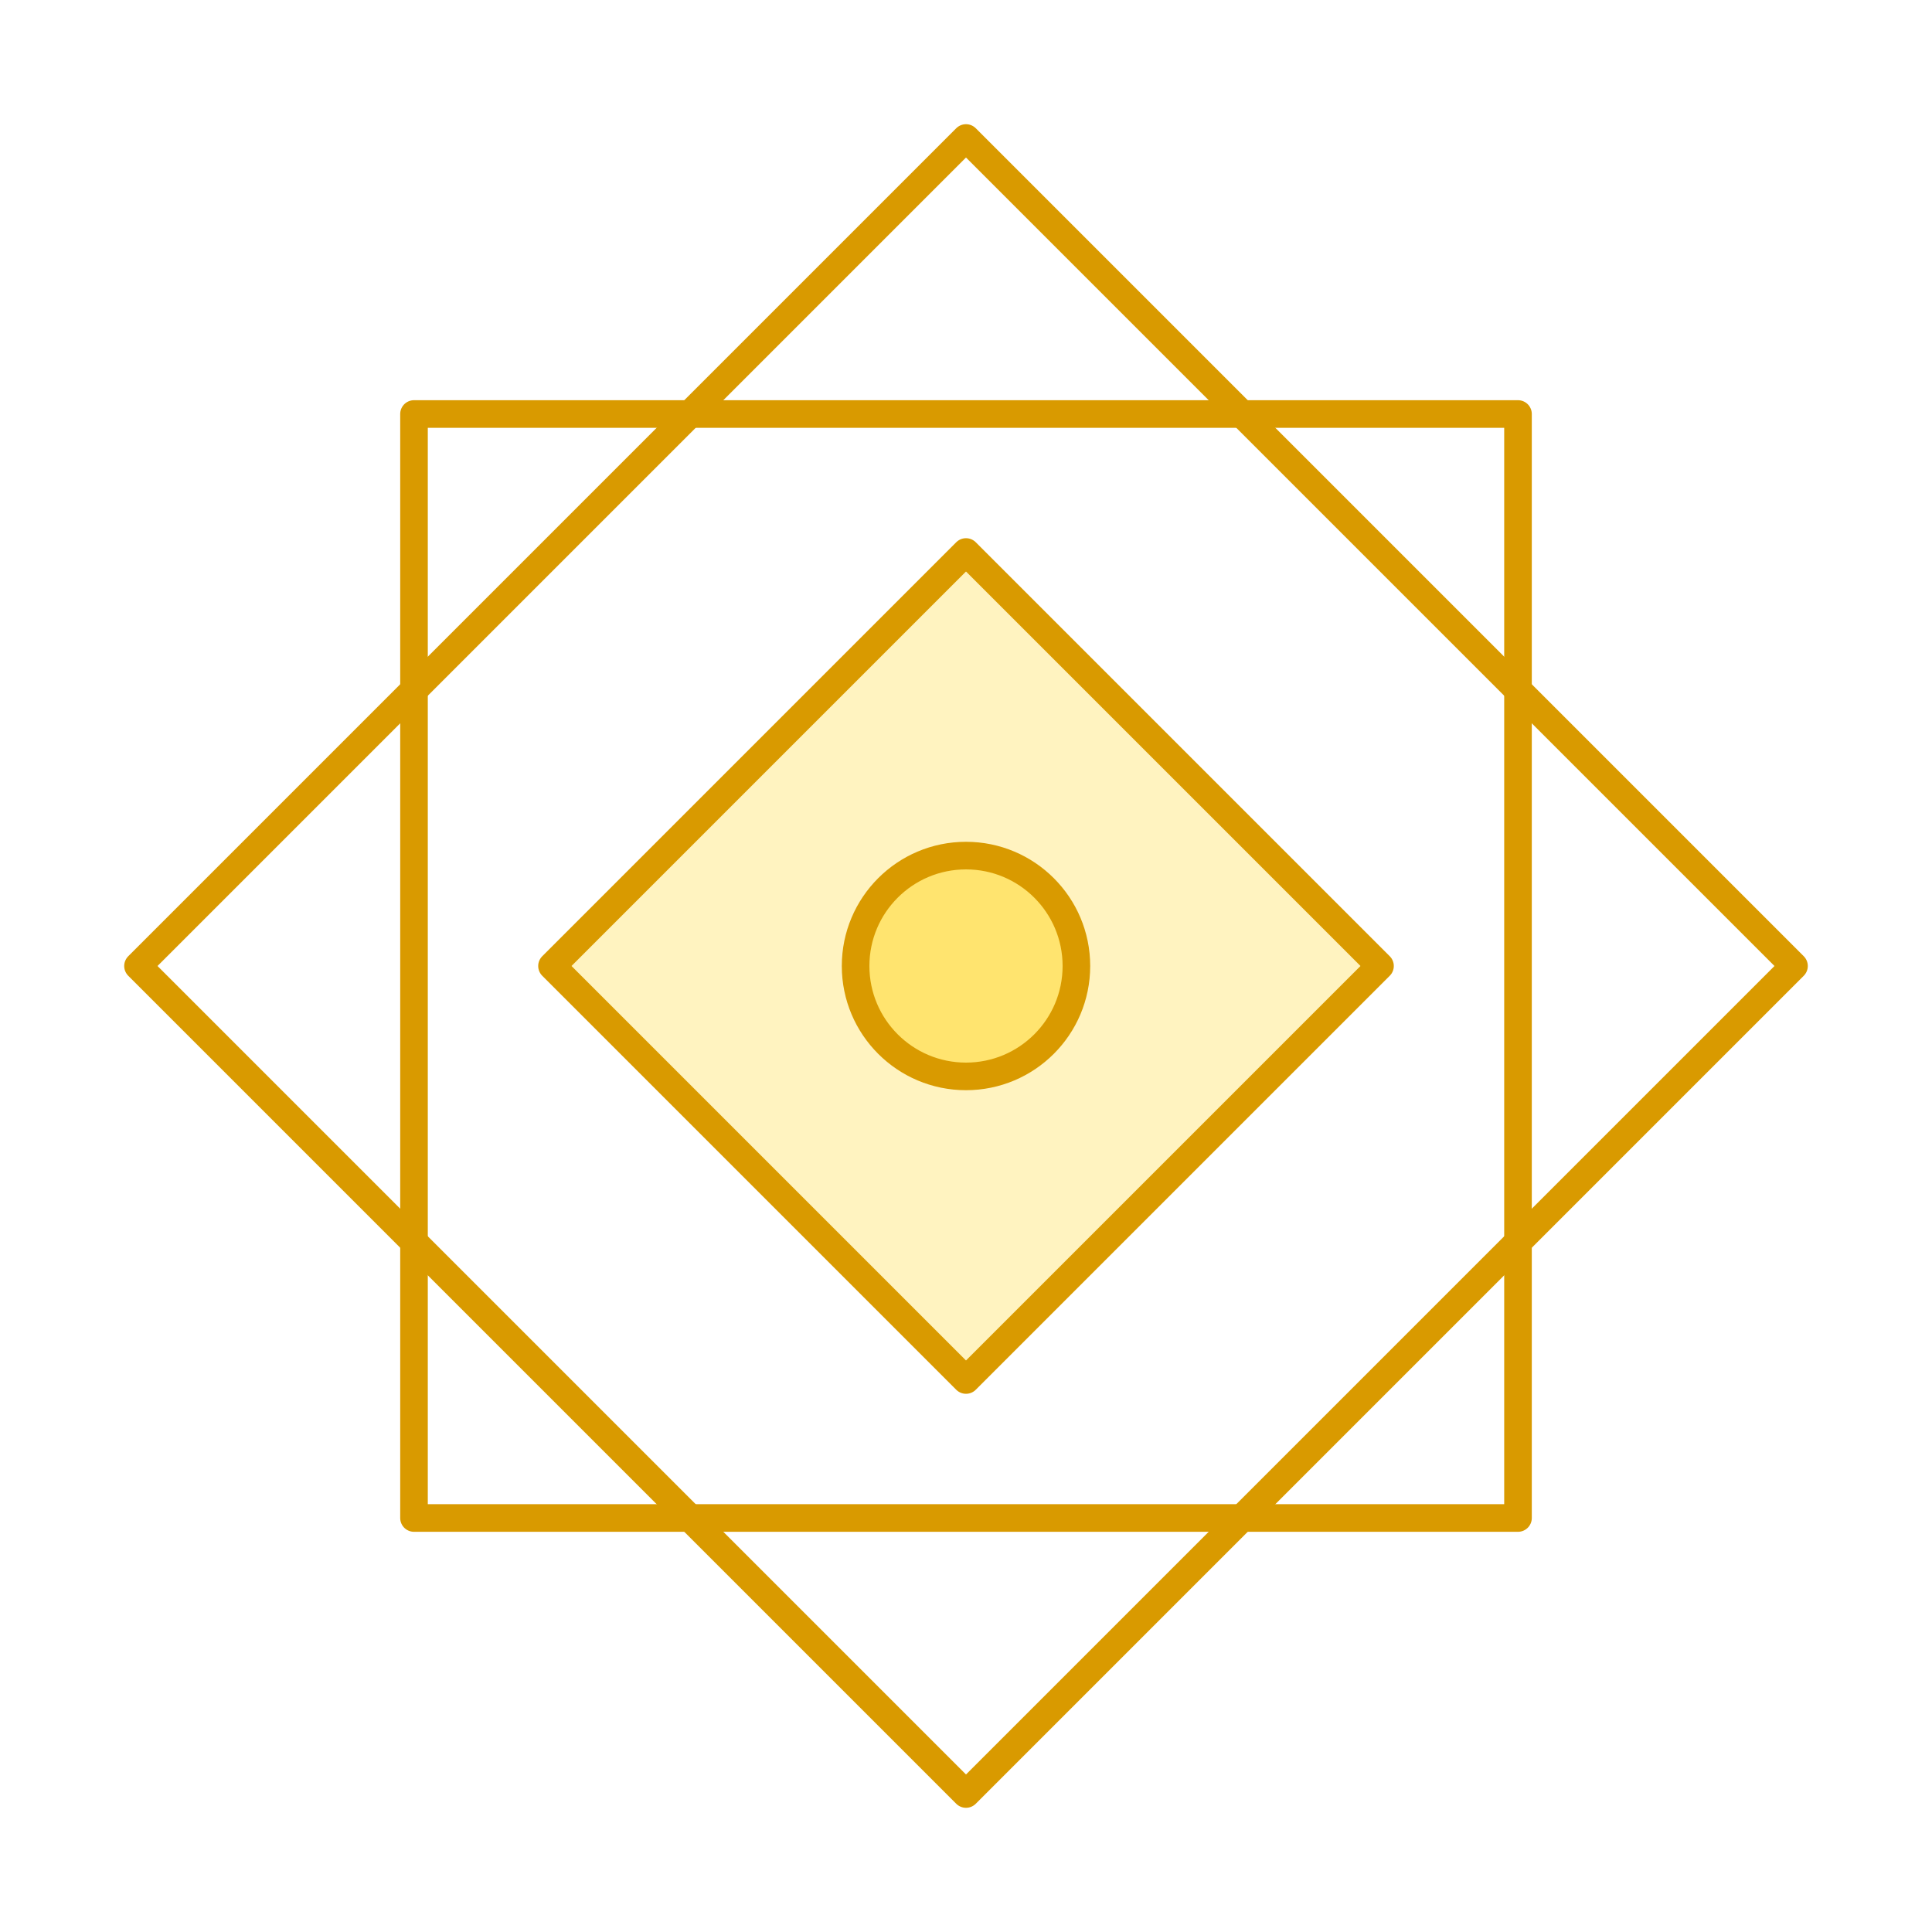
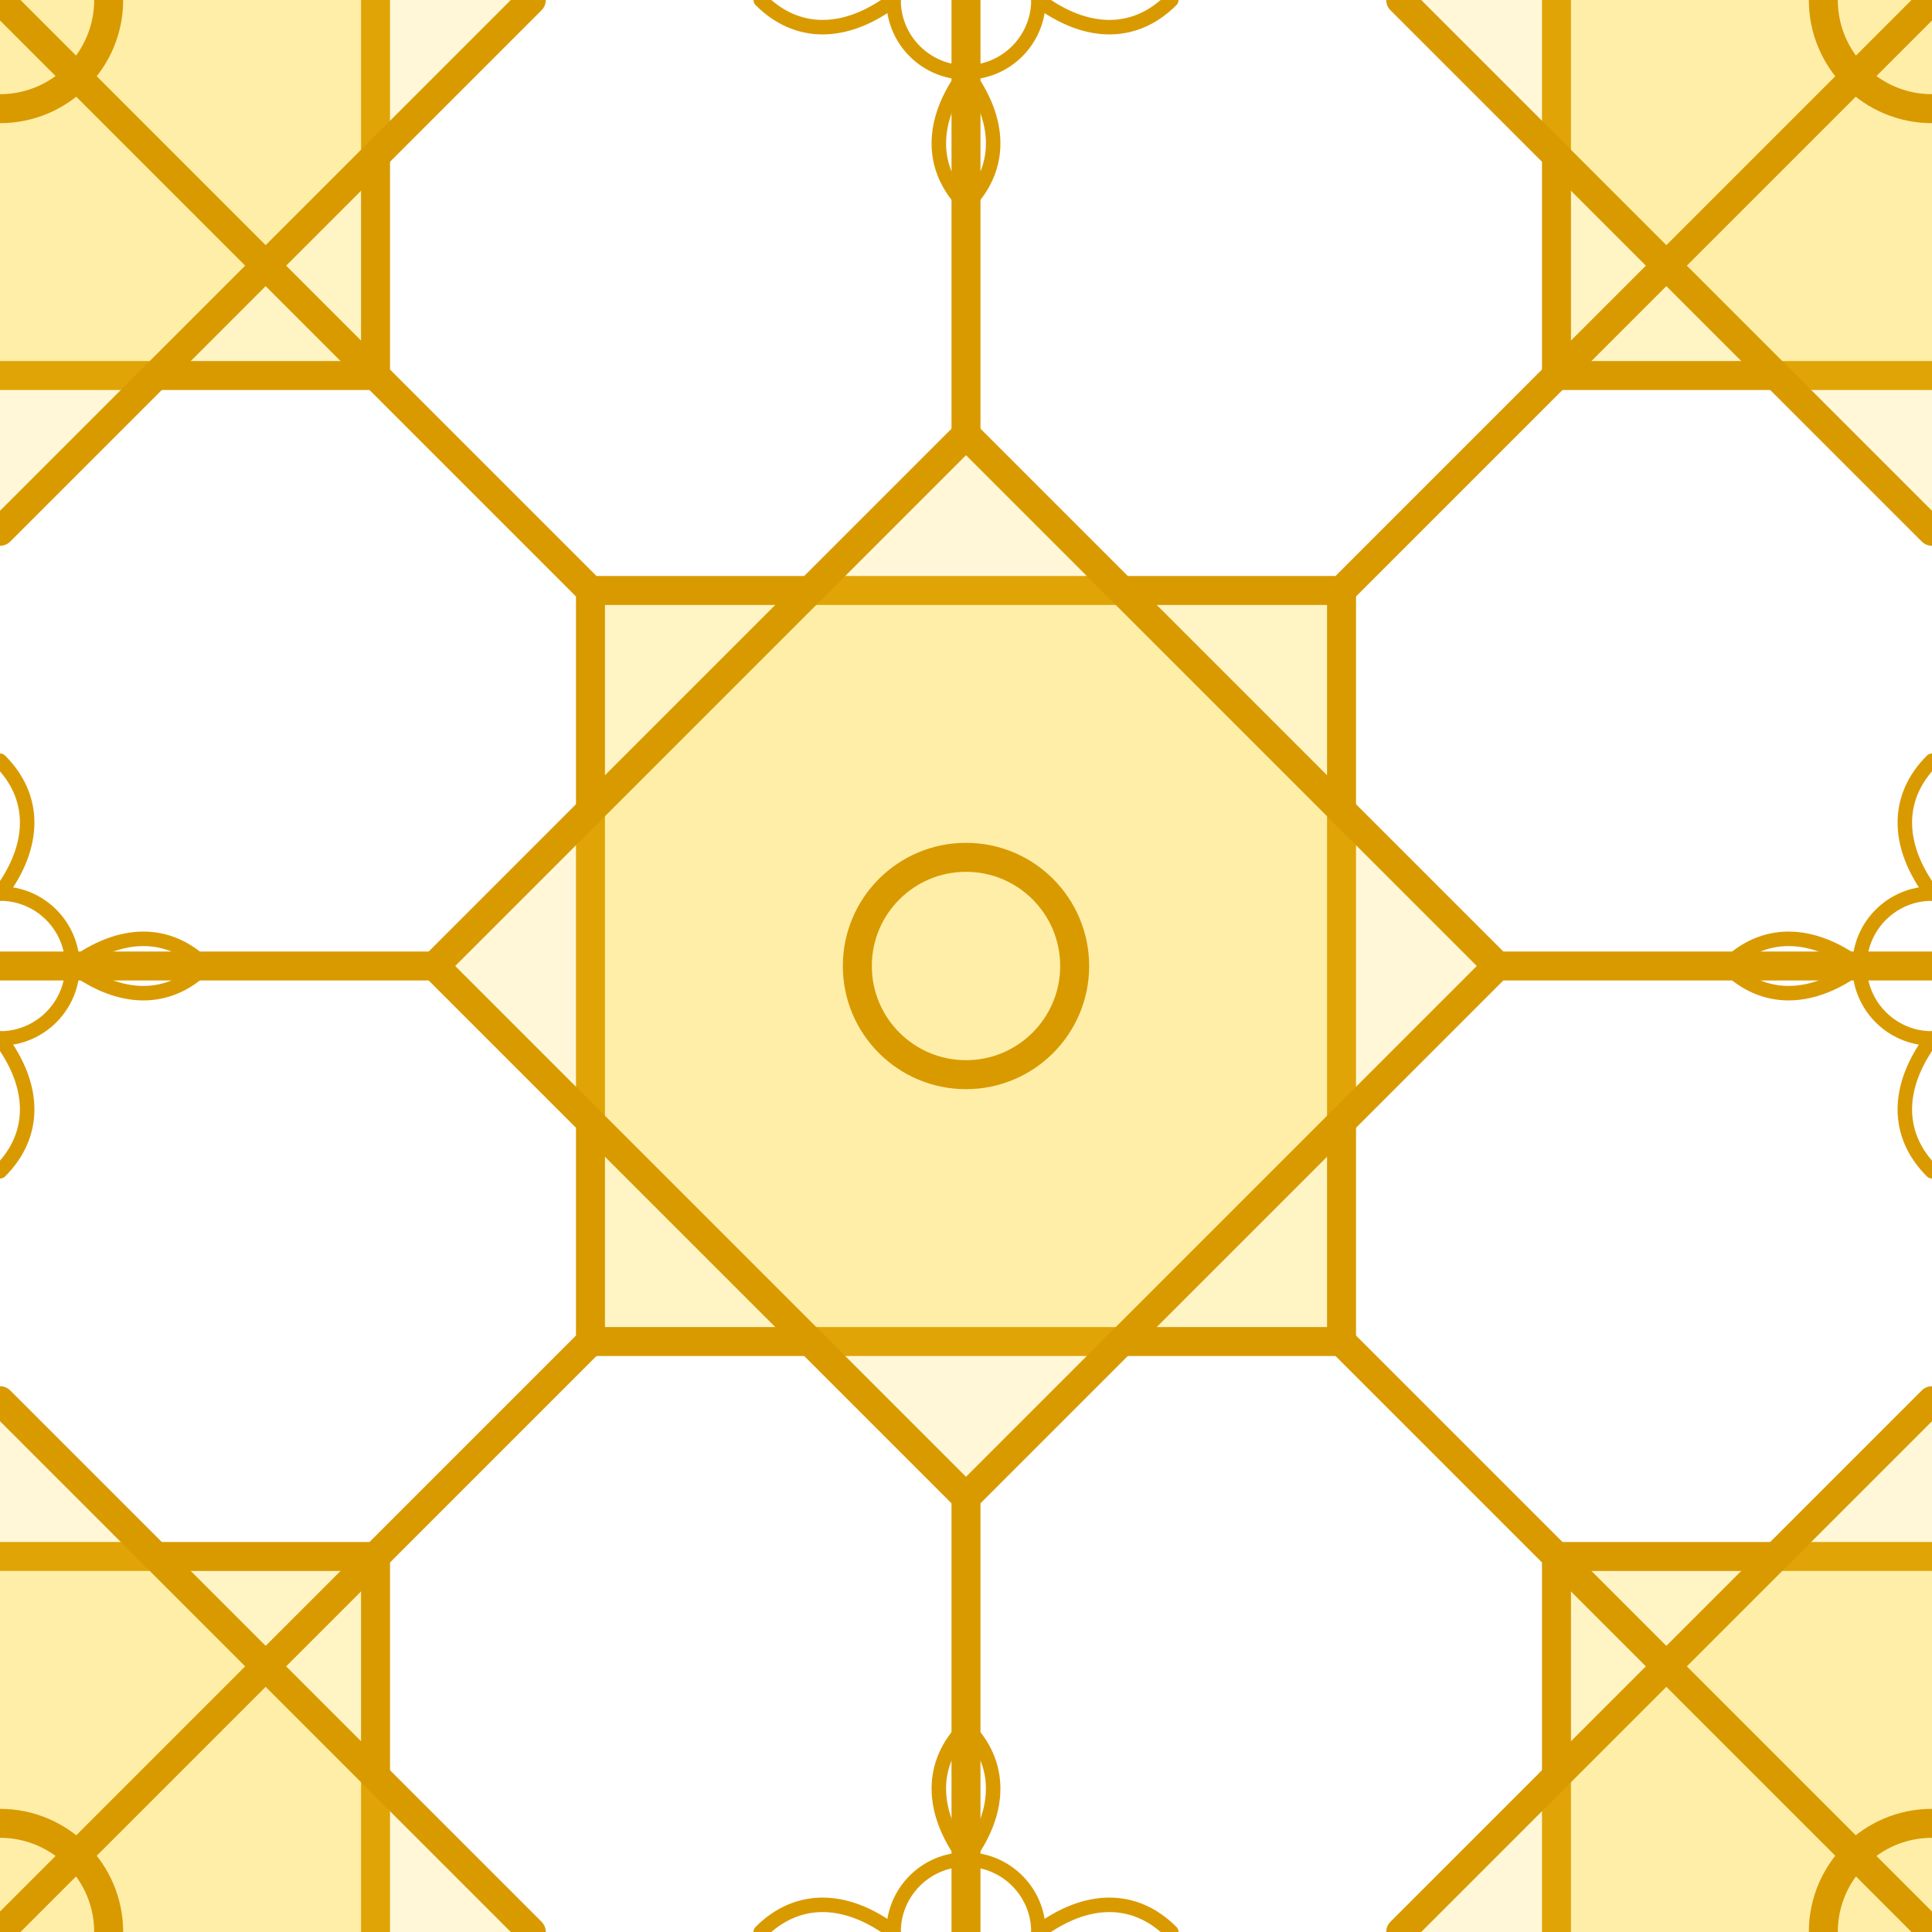
- <svg xmlns="http://www.w3.org/2000/svg" width="140" height="140" viewBox="0 0 140 140" fill="none" stroke="#D99A00" stroke-width="2" stroke-linecap="round" stroke-linejoin="round">
-   <path d="M30 30H110V110H30Z" />
-   <path d="M70 10L130 70L70 130L10 70Z" />
-   <path d="M70 40L100 70L70 100L40 70Z" fill="#FFD62C" fill-opacity=".3" />
-   <circle cx="70" cy="70" r="8" fill="#FFD62C" fill-opacity=".55" />
+ <svg xmlns="http://www.w3.org/2000/svg" width="240" height="240" viewBox="0 0 160 160" fill="none" stroke="#D99A00" stroke-width="2.4" stroke-linejoin="round" stroke-linecap="round">
+   <defs>
+     <g id="star">
+       <path d="M111.1 48.9 111.1 111.1 48.9 111.1 48.9 48.9Z" fill="#FFD62C" fill-opacity=".28" />
+       <path d="M124 80 80 124 36 80 80 36Z" fill="#FFD62C" fill-opacity=".18" />
+       <circle r="9" cx="80" cy="80" />
+     </g>
+     <g id="rosette">
+       <circle r="12" cx="0" cy="0" />
+       <path d="M0-12C6-20 6-28 0-34 -6-28 -6-20 0-12ZM12 0C20 6 28 6 34 0 28-6 20-6 12 0ZM0 12C-6 20-6 28 0 34 6 28 6 20 0 12ZM-12 0C-20-6-28-6-34 0-28 6-20 6-12 0Z" />
+     </g>
+   </defs>
+   <use href="#star" />
+   <use href="#star" x="-80" y="-80" />
+   <use href="#star" x="80" y="-80" />
+   <use href="#star" x="-80" y="80" />
+   <use href="#star" x="80" y="80" />
+   <path d="M80 36 80 0M80 124 80 160M36 80 0 80M124 80 160 80M111.1 48.9 160 0M48.9 48.9 0 0M111.1 111.1 160 160M48.9 111.1 0 160" />
+   <g transform="translate(80 0) scale(.5)">
+     <use href="#rosette" />
+   </g>
+   <g transform="translate(80 160) scale(.5)">
+     <use href="#rosette" />
+   </g>
+   <g transform="translate(0 80) scale(.5)">
+     <use href="#rosette" />
+   </g>
+   <g transform="translate(160 80) scale(.5)">
+     <use href="#rosette" />
+   </g>
</svg>
